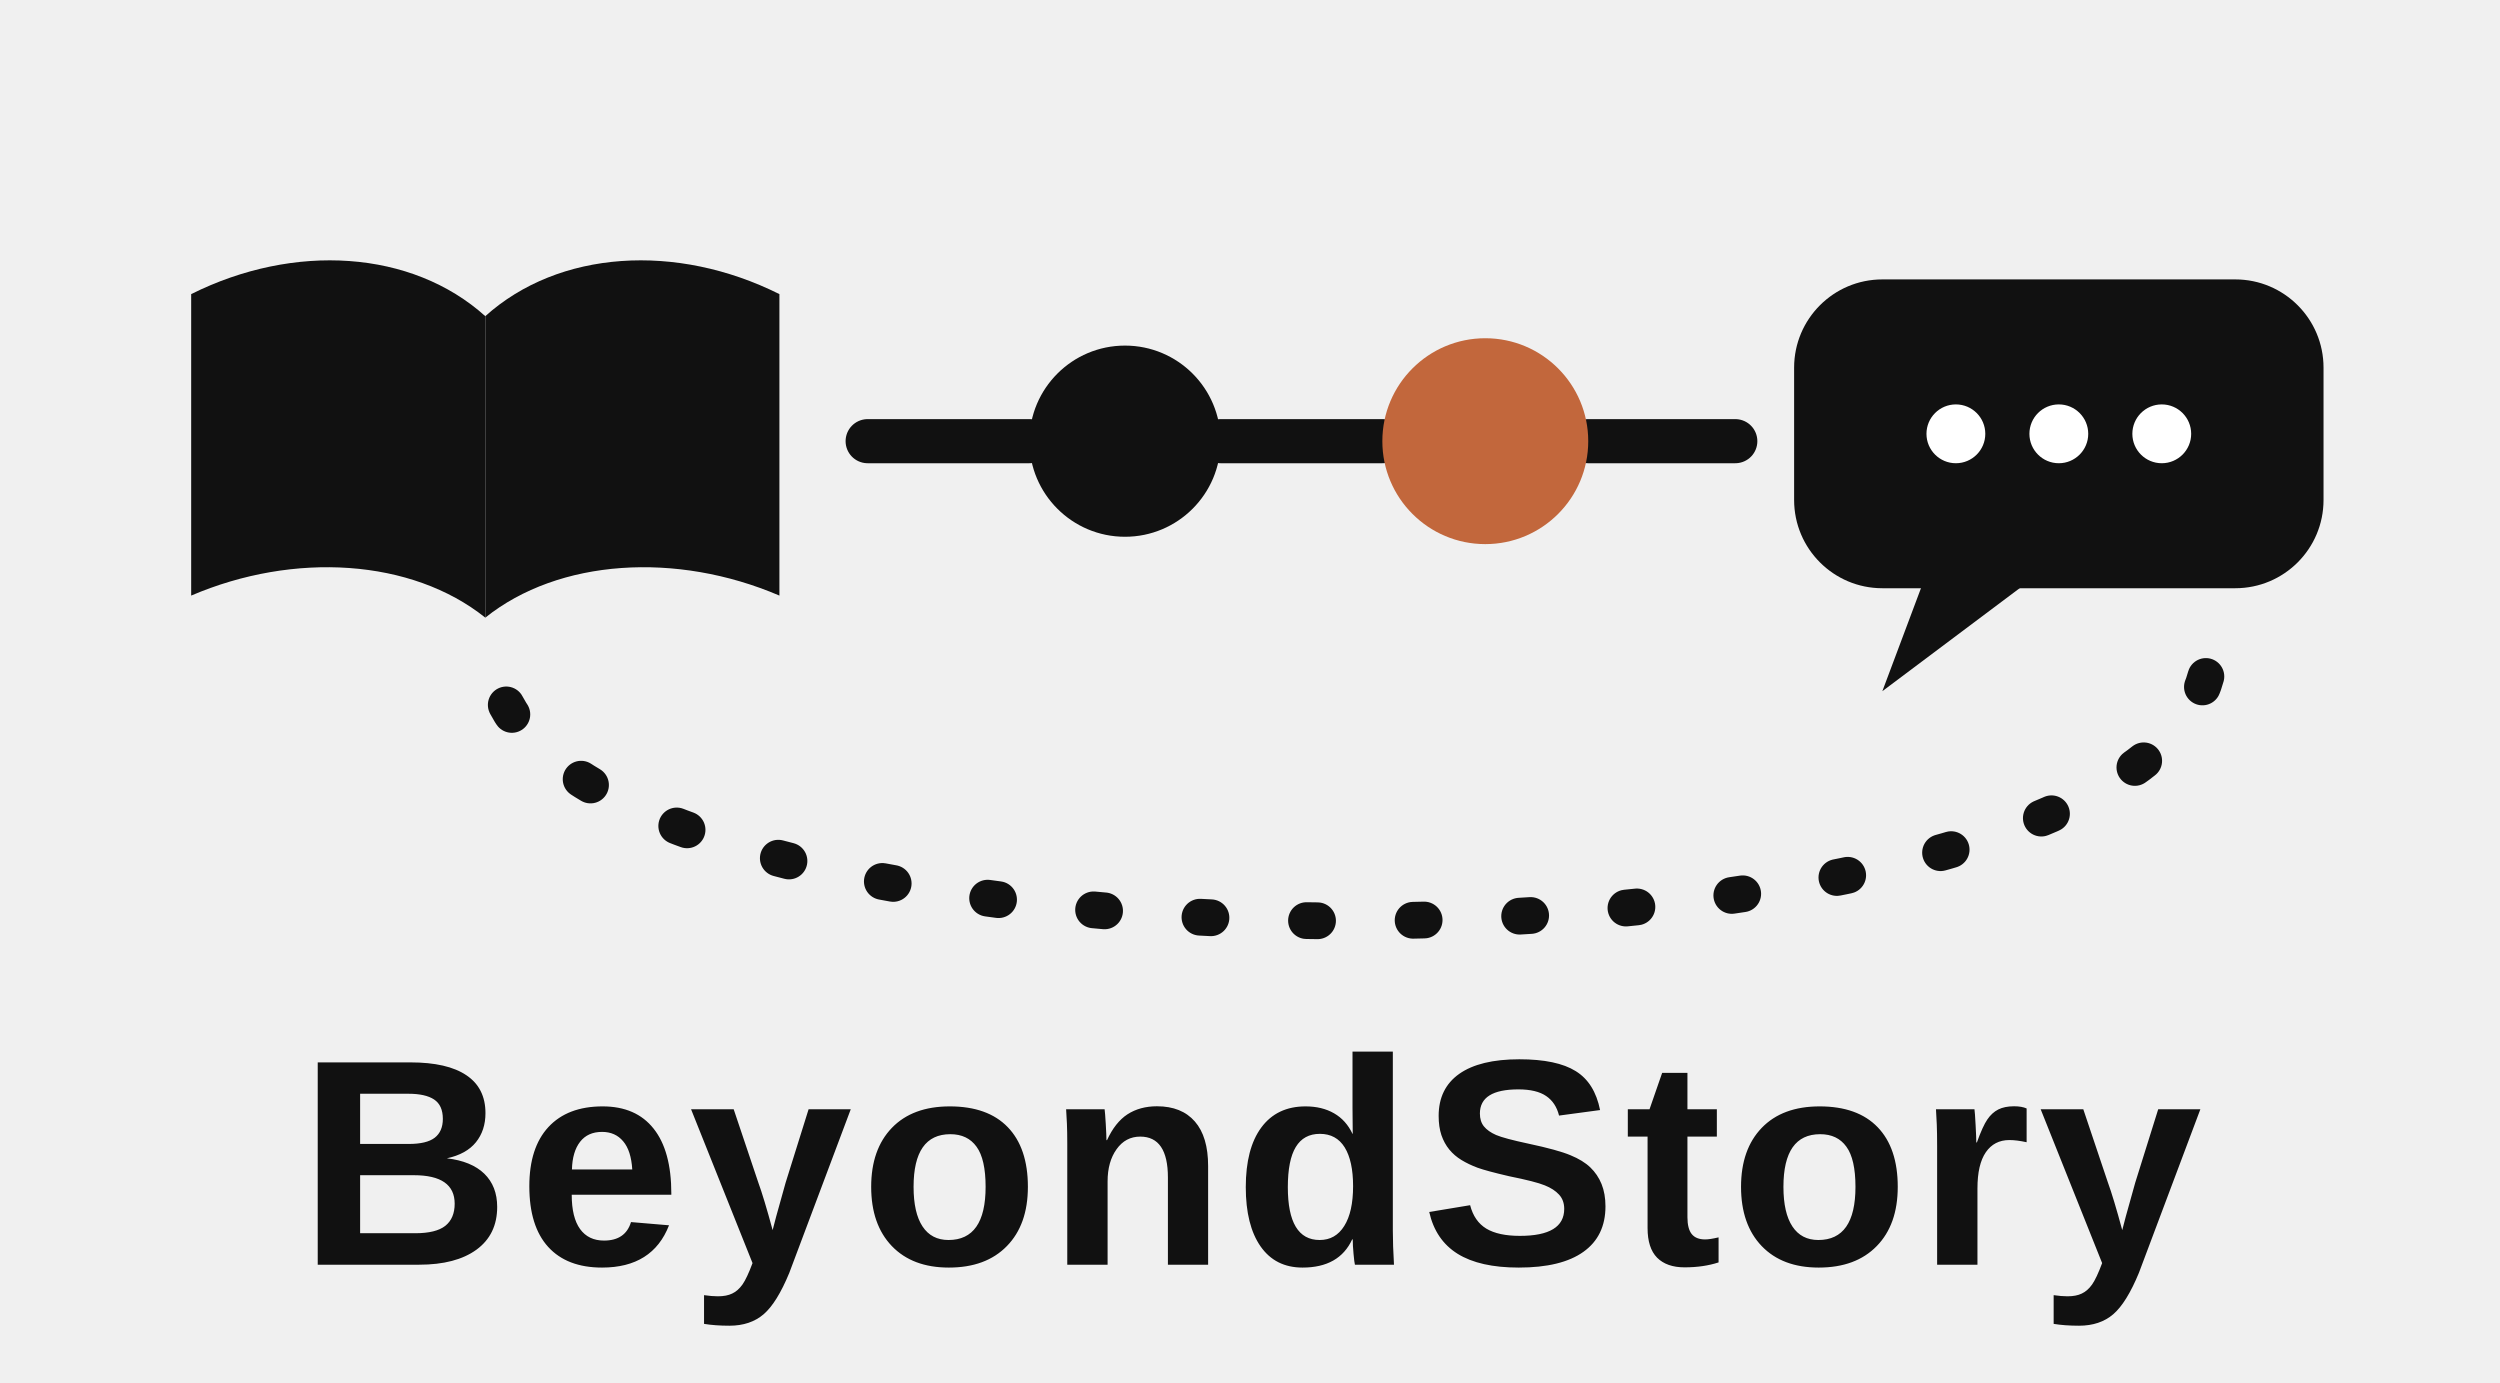
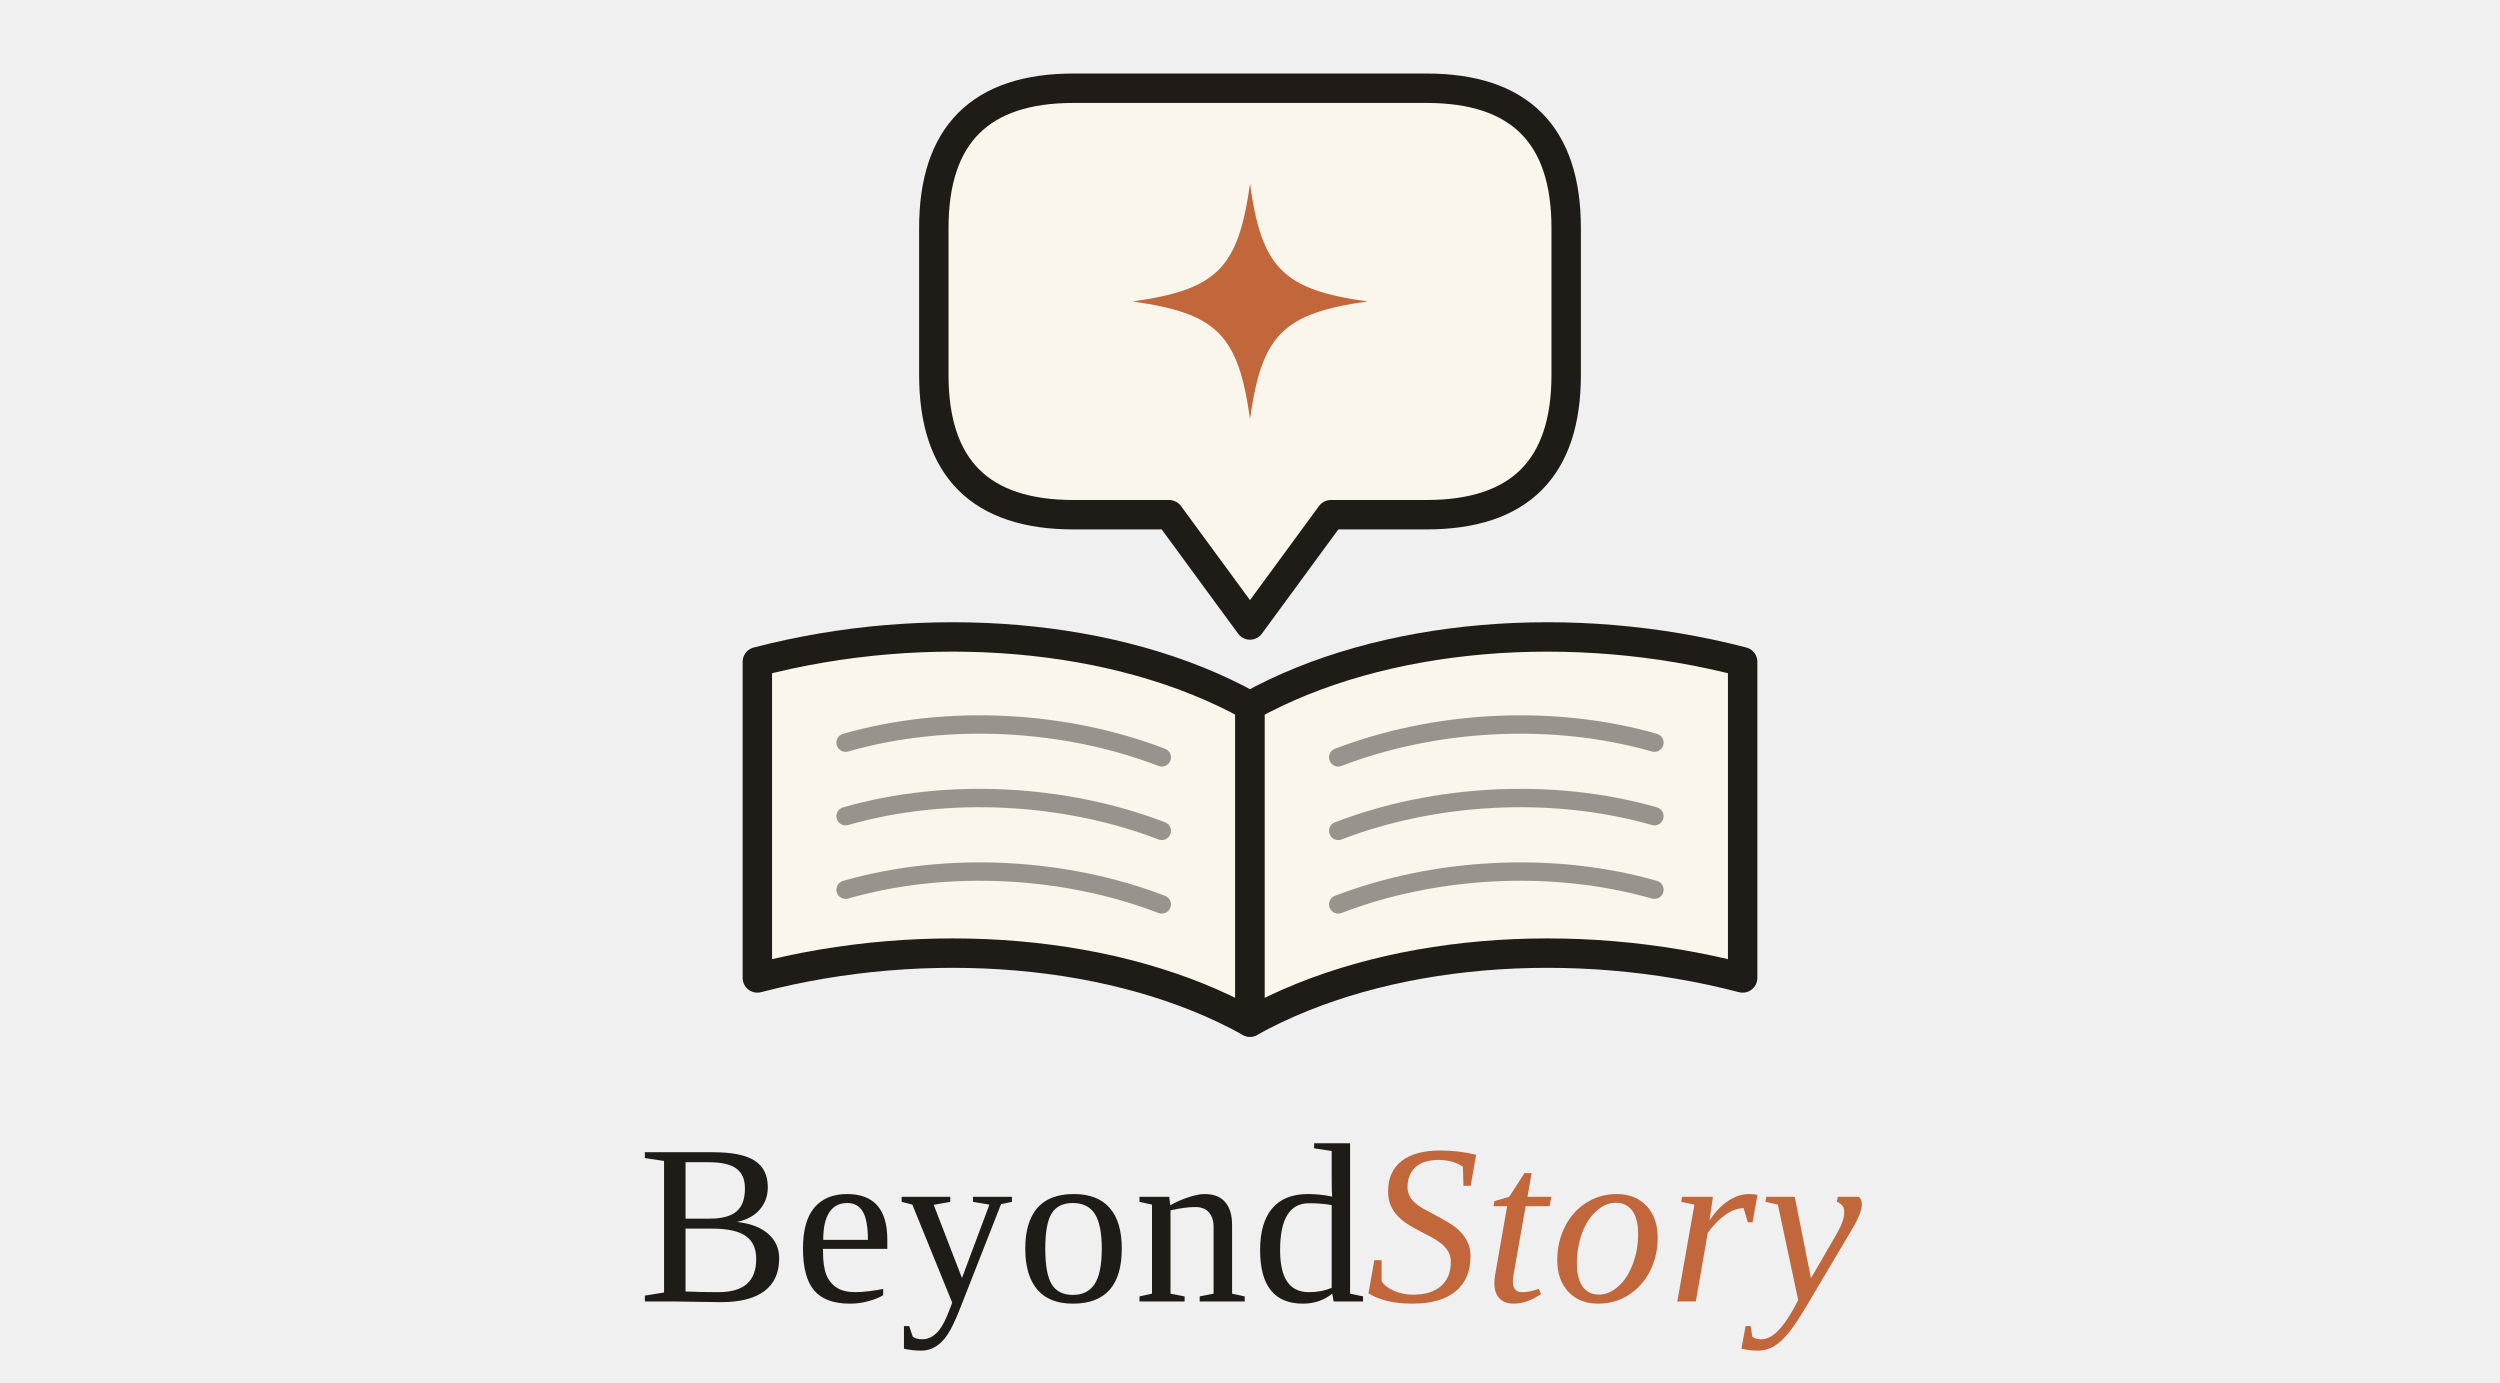
<svg xmlns="http://www.w3.org/2000/svg" width="340" height="188" viewBox="0 0 340 188" fill="none">
-   <path d="M26 40 C 40 33, 56 34, 66 43 L66 84 C 56 76, 40 75, 26 81 Z" fill="#111111" />
-   <path d="M106 40 C 92 33, 76 34, 66 43 L66 84 C 76 76, 92 75, 106 81 Z" fill="#111111" />
-   <g stroke="#111111" stroke-width="6" stroke-linecap="round">
-     <line x1="118" y1="60" x2="140" y2="60" />
-     <line x1="166" y1="60" x2="188" y2="60" />
-     <line x1="216" y1="60" x2="236" y2="60" />
+   <path d="M146 12 H194 Q213 12 213 31 V51 Q213 70 194 70 H181 L170 85 L159 70 H146 Q127 70 127 51 V31 Q127 12 146 12 Z" fill="#FBF6EC" stroke="#1F1B16" stroke-width="4" stroke-linejoin="round" />
+   <path d="M170 25 C171.6 36.5, 174.5 39.4, 186 41 C174.5 42.6, 171.6 45.5, 170 57 C168.4 45.5, 165.5 42.6, 154 41 C165.5 39.4, 168.4 36.5, 170 25 Z" fill="#C2673C" />
+   <g stroke="#1F1B16" stroke-width="4" stroke-linejoin="round" fill="#FBF6EC">
+     <path d="M170 96 C152 86, 126 84, 103 90 L103 133 C126 127, 152 129, 170 139 Z" />
+     <path d="M170 96 C188 86, 214 84, 237 90 L237 133 C214 127, 188 129, 170 139 Z" />
  </g>
-   <circle cx="153" cy="60" r="13" fill="#111111" />
-   <circle cx="202" cy="60" r="14" fill="#C2673C" />
-   <rect x="244" y="38" width="72" height="42" rx="12" fill="#111111" />
-   <path d="M262 78 L256 94 L276 79 Z" fill="#111111" />
-   <g fill="#FFFFFF">
-     <circle cx="266" cy="59" r="4" />
-     <circle cx="280" cy="59" r="4" />
-     <circle cx="294" cy="59" r="4" />
+   <g stroke="#1F1B16" stroke-width="2.5" stroke-linecap="round" opacity="0.45">
+     <path d="M115 101 C129 97, 145 98, 158 103" />
+     <path d="M115 111 C129 107, 145 108, 158 113" />
+     <path d="M115 121 C129 117, 145 118, 158 123" />
+     <path d="M225 101 C211 97, 195 98, 182 103" />
+     <path d="M225 111 C211 107, 195 108, 182 113" />
+     <path d="M225 121 C211 117, 195 118, 182 123" />
  </g>
-   <path d="M300 92 C 288 136, 84 136, 68 94" fill="none" stroke="#111111" stroke-width="5" stroke-linecap="round" stroke-dasharray="1.5 13" />
-   <text x="170" y="172" text-anchor="middle" font-family="Arial, Helvetica, sans-serif" font-size="40" font-weight="700" letter-spacing="1" fill="#111111">BeyondStory</text>
+   <text x="170" y="177" text-anchor="middle" font-family="Georgia, 'Times New Roman', serif" font-size="31" letter-spacing="0.5" fill="#1F1B16">Beyond<tspan font-style="italic" fill="#C2673C">Story</tspan>
+   </text>
</svg>
